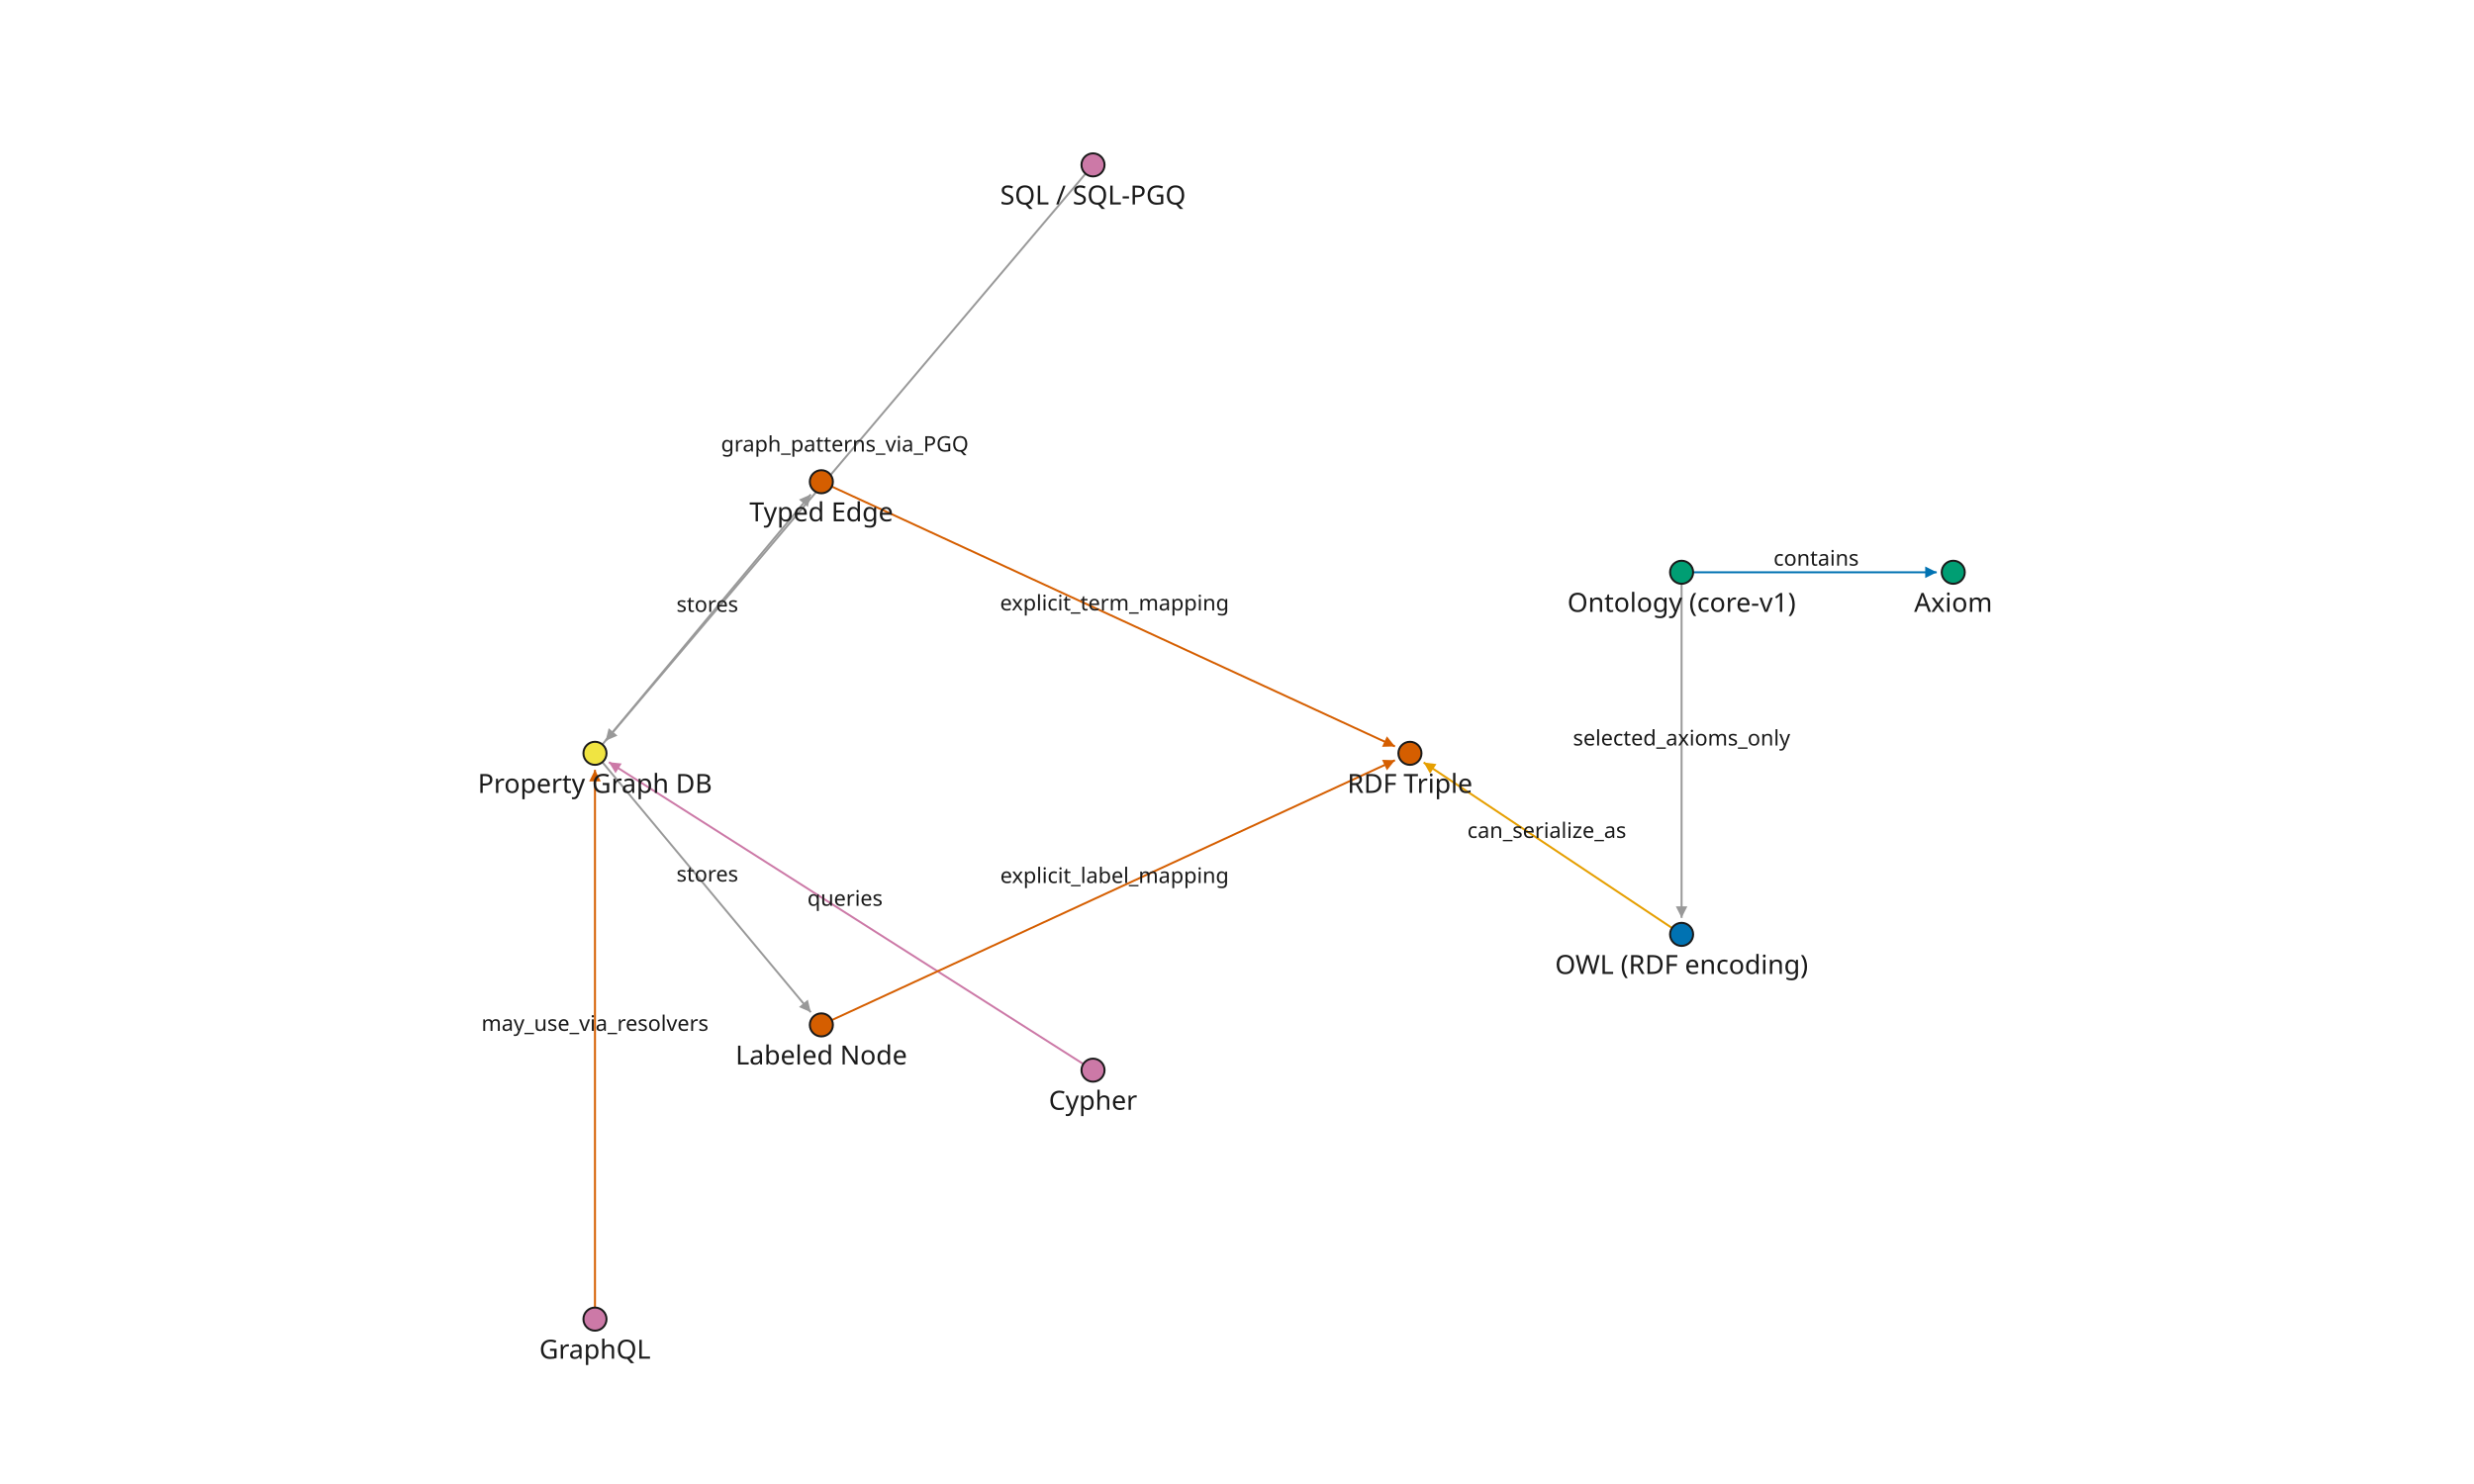
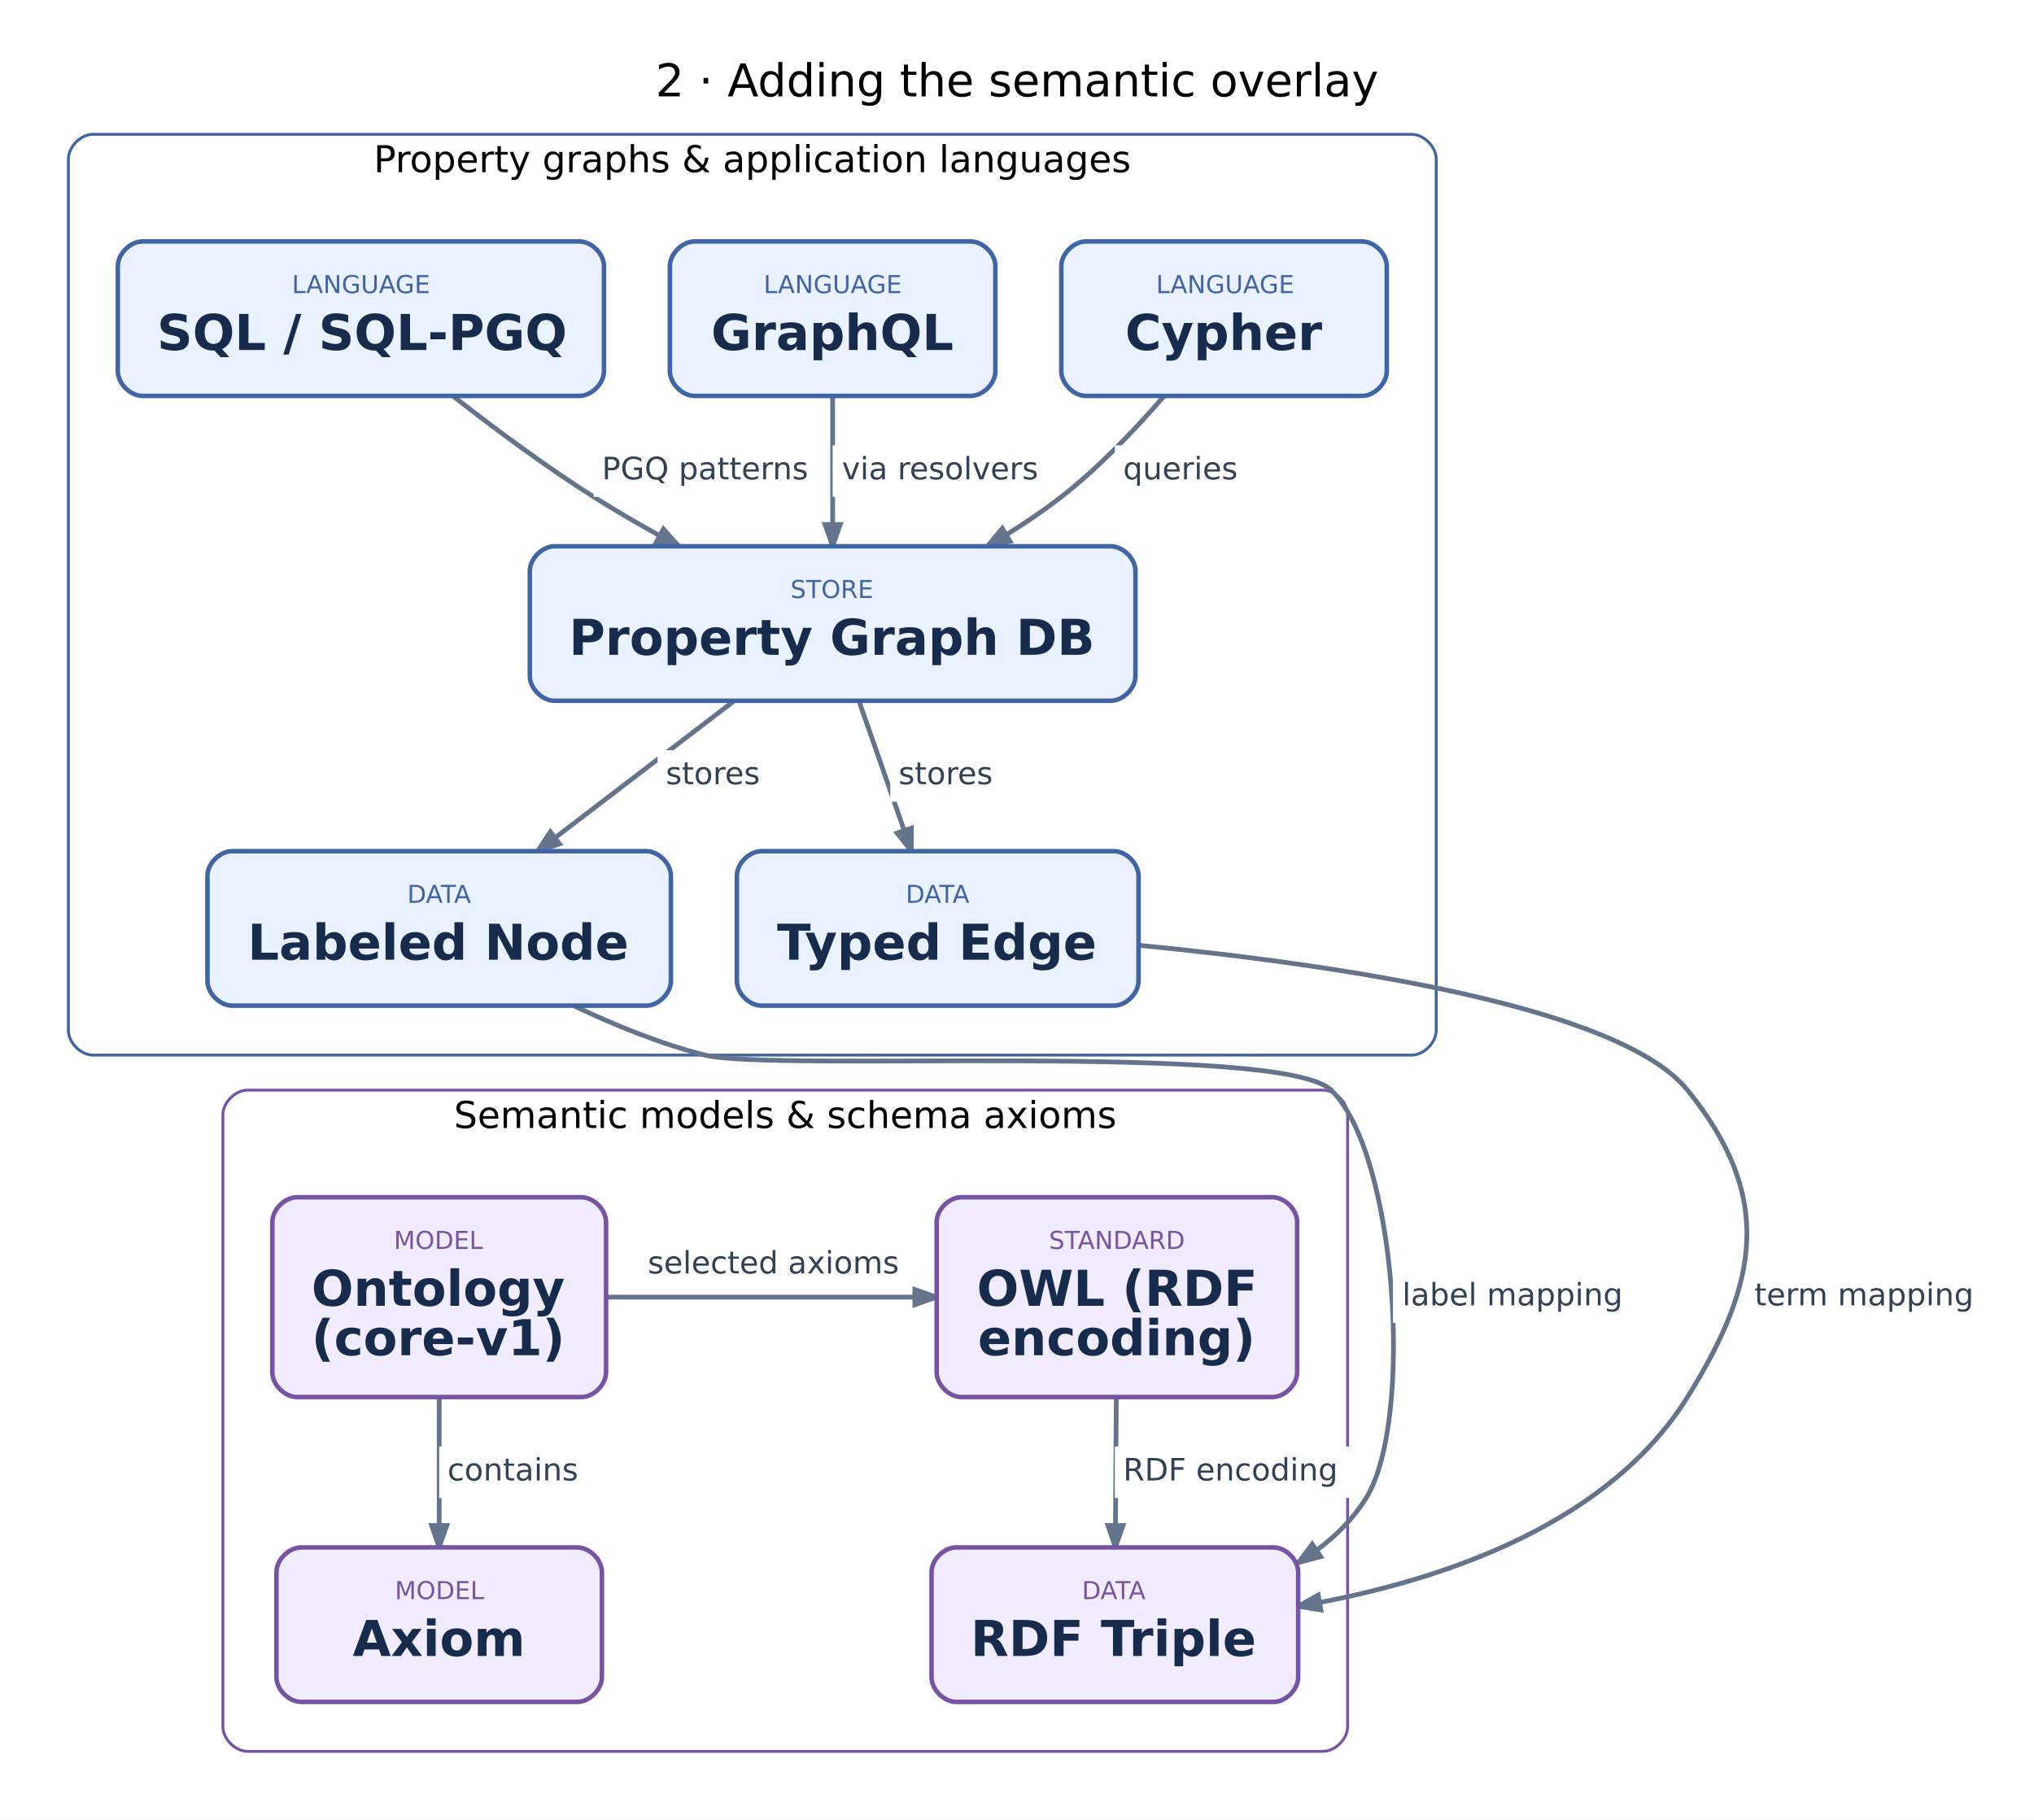
- <svg xmlns="http://www.w3.org/2000/svg" width="1500" height="900" viewBox="0 0 1500 900" role="img" aria-label="Onto-tutorial landscape — stage 2">
-   <rect width="100%" height="100%" fill="#ffffff" />
-   <defs>
-     <marker id="arrow-0" viewBox="0 -5 10 10" refX="10" markerWidth="7" markerHeight="7" orient="auto" markerUnits="userSpaceOnUse">
-       <path d="M0,-5L10,0L0,5" fill="#0072B2" />
-     </marker>
-     <marker id="arrow-1" viewBox="0 -5 10 10" refX="10" markerWidth="7" markerHeight="7" orient="auto" markerUnits="userSpaceOnUse">
-       <path d="M0,-5L10,0L0,5" fill="#E69F00" />
-     </marker>
-     <marker id="arrow-2" viewBox="0 -5 10 10" refX="10" markerWidth="7" markerHeight="7" orient="auto" markerUnits="userSpaceOnUse">
-       <path d="M0,-5L10,0L0,5" fill="#009E73" />
-     </marker>
-     <marker id="arrow-3" viewBox="0 -5 10 10" refX="10" markerWidth="7" markerHeight="7" orient="auto" markerUnits="userSpaceOnUse">
-       <path d="M0,-5L10,0L0,5" fill="#CC79A7" />
-     </marker>
-     <marker id="arrow-4" viewBox="0 -5 10 10" refX="10" markerWidth="7" markerHeight="7" orient="auto" markerUnits="userSpaceOnUse">
-       <path d="M0,-5L10,0L0,5" fill="#56B4E9" />
-     </marker>
-     <marker id="arrow-5" viewBox="0 -5 10 10" refX="10" markerWidth="7" markerHeight="7" orient="auto" markerUnits="userSpaceOnUse">
-       <path d="M0,-5L10,0L0,5" fill="#D55E00" />
-     </marker>
-     <marker id="arrow-6" viewBox="0 -5 10 10" refX="10" markerWidth="7" markerHeight="7" orient="auto" markerUnits="userSpaceOnUse">
-       <path d="M0,-5L10,0L0,5" fill="#F0E442" />
-     </marker>
-     <marker id="arrow-7" viewBox="0 -5 10 10" refX="10" markerWidth="7" markerHeight="7" orient="auto" markerUnits="userSpaceOnUse">
-       <path d="M0,-5L10,0L0,5" fill="#999999" />
-     </marker>
-   </defs>
-   <g transform="translate(22.5 0.0) scale(1)">
-     <path d="M 634.29 645.261 Q 489.216 552.941 346.672 462.232" fill="none" stroke="#CC79A7" stroke-width="1.2" marker-end="url(#arrow-3)" />
-     <path d="M 342.717 451.485 Q 406.863 374.51 469.088 299.839" fill="none" stroke="#999999" stroke-width="1.2" marker-end="url(#arrow-7)" />
-     <path d="M 342.717 462.24 Q 406.863 539.216 469.088 613.886" fill="none" stroke="#999999" stroke-width="1.2" marker-end="url(#arrow-7)" />
-     <path d="M 338.235 793.0 Q 338.235 628.431 338.235 466.863" fill="none" stroke="#D55E00" stroke-width="1.2" marker-end="url(#arrow-5)" />
-     <path d="M 1004.059 347.059 Q 1079.412 347.059 1151.765 347.059" fill="none" stroke="#0072B2" stroke-width="1.2" marker-end="url(#arrow-0)" />
-     <path d="M 997.059 354.059 Q 997.059 456.863 997.059 556.667" fill="none" stroke="#999999" stroke-width="1.2" marker-end="url(#arrow-7)" />
-     <path d="M 991.234 562.784 Q 914.706 511.765 840.673 462.41" fill="none" stroke="#E69F00" stroke-width="1.2" marker-end="url(#arrow-1)" />
-     <path d="M 481.846 295.09 Q 653.922 374.51 823.273 452.672" fill="none" stroke="#D55E00" stroke-width="1.2" marker-end="url(#arrow-5)" />
-     <path d="M 481.846 618.635 Q 653.922 539.216 823.273 461.053" fill="none" stroke="#D55E00" stroke-width="1.2" marker-end="url(#arrow-5)" />
-     <path d="M 635.674 105.344 Q 489.216 278.431 344.695 449.229" fill="none" stroke="#999999" stroke-width="1.2" marker-end="url(#arrow-7)" />
-     <circle cx="1161.765" cy="347.059" r="7" fill="#009E73" stroke="#1a1a1a" stroke-width="1.2" />
-     <circle cx="640.196" cy="649.02" r="7" fill="#CC79A7" stroke="#1a1a1a" stroke-width="1.2" />
-     <circle cx="338.235" cy="456.863" r="7" fill="#F0E442" stroke="#1a1a1a" stroke-width="1.2" />
-     <circle cx="338.235" cy="800.0" r="7" fill="#CC79A7" stroke="#1a1a1a" stroke-width="1.2" />
-     <circle cx="997.059" cy="347.059" r="7" fill="#009E73" stroke="#1a1a1a" stroke-width="1.2" />
-     <circle cx="997.059" cy="566.667" r="7" fill="#0072B2" stroke="#1a1a1a" stroke-width="1.2" />
-     <circle cx="475.49" cy="292.157" r="7" fill="#D55E00" stroke="#1a1a1a" stroke-width="1.2" />
-     <circle cx="475.49" cy="621.569" r="7" fill="#D55E00" stroke="#1a1a1a" stroke-width="1.2" />
-     <circle cx="832.353" cy="456.863" r="7" fill="#D55E00" stroke="#1a1a1a" stroke-width="1.2" />
-     <circle cx="640.196" cy="100.0" r="7" fill="#CC79A7" stroke="#1a1a1a" stroke-width="1.2" />
-     <text x="489.848" y="549.344" fill="#1a1a1a" stroke="none" stroke-width="3" paint-order="stroke" text-anchor="middle" font-family="sans-serif" font-size="13">queries</text>
-     <text x="406.383" y="371.086" fill="#1a1a1a" stroke="none" stroke-width="3" paint-order="stroke" text-anchor="middle" font-family="sans-serif" font-size="13">stores</text>
-     <text x="406.383" y="534.64" fill="#1a1a1a" stroke="none" stroke-width="3" paint-order="stroke" text-anchor="middle" font-family="sans-serif" font-size="13">stores</text>
-     <text x="338.235" y="625.181" fill="#1a1a1a" stroke="none" stroke-width="3" paint-order="stroke" text-anchor="middle" font-family="sans-serif" font-size="13">may_use_via_resolvers</text>
-     <text x="1078.662" y="343.059" fill="#1a1a1a" stroke="none" stroke-width="3" paint-order="stroke" text-anchor="middle" font-family="sans-serif" font-size="13">contains</text>
-     <text x="997.059" y="452.113" fill="#1a1a1a" stroke="none" stroke-width="3" paint-order="stroke" text-anchor="middle" font-family="sans-serif" font-size="13">selected_axioms_only</text>
-     <text x="915.33" y="508.181" fill="#1a1a1a" stroke="none" stroke-width="3" paint-order="stroke" text-anchor="middle" font-family="sans-serif" font-size="13">can_serialize_as</text>
-     <text x="653.241" y="370.196" fill="#1a1a1a" stroke="none" stroke-width="3" paint-order="stroke" text-anchor="middle" font-family="sans-serif" font-size="13">explicit_term_mapping</text>
-     <text x="653.241" y="535.53" fill="#1a1a1a" stroke="none" stroke-width="3" paint-order="stroke" text-anchor="middle" font-family="sans-serif" font-size="13">explicit_label_mapping</text>
-     <text x="489.7" y="273.859" fill="#1a1a1a" stroke="none" stroke-width="3" paint-order="stroke" text-anchor="middle" font-family="sans-serif" font-size="13">graph_patterns_via_PGQ</text>
-     <text x="1161.765" y="371.059" fill="#1a1a1a" stroke="none" stroke-width="3" paint-order="stroke" text-anchor="middle" font-family="sans-serif" font-size="16">Axiom</text>
-     <text x="640.196" y="673.02" fill="#1a1a1a" stroke="none" stroke-width="3" paint-order="stroke" text-anchor="middle" font-family="sans-serif" font-size="16">Cypher</text>
-     <text x="338.235" y="480.863" fill="#1a1a1a" stroke="none" stroke-width="3" paint-order="stroke" text-anchor="middle" font-family="sans-serif" font-size="16">Property Graph DB</text>
-     <text x="338.235" y="824.0" fill="#1a1a1a" stroke="none" stroke-width="3" paint-order="stroke" text-anchor="middle" font-family="sans-serif" font-size="16">GraphQL</text>
-     <text x="997.059" y="371.059" fill="#1a1a1a" stroke="none" stroke-width="3" paint-order="stroke" text-anchor="middle" font-family="sans-serif" font-size="16">Ontology (core-v1)</text>
-     <text x="997.059" y="590.667" fill="#1a1a1a" stroke="none" stroke-width="3" paint-order="stroke" text-anchor="middle" font-family="sans-serif" font-size="16">OWL (RDF encoding)</text>
-     <text x="475.49" y="316.157" fill="#1a1a1a" stroke="none" stroke-width="3" paint-order="stroke" text-anchor="middle" font-family="sans-serif" font-size="16">Typed Edge</text>
-     <text x="475.49" y="645.569" fill="#1a1a1a" stroke="none" stroke-width="3" paint-order="stroke" text-anchor="middle" font-family="sans-serif" font-size="16">Labeled Node</text>
-     <text x="832.353" y="480.863" fill="#1a1a1a" stroke="none" stroke-width="3" paint-order="stroke" text-anchor="middle" font-family="sans-serif" font-size="16">RDF Triple</text>
-     <text x="640.196" y="124.0" fill="#1a1a1a" stroke="none" stroke-width="3" paint-order="stroke" text-anchor="middle" font-family="sans-serif" font-size="16">SQL / SQL-PGQ</text>
+ <svg xmlns="http://www.w3.org/2000/svg" width="987.40" height="883.40" viewBox="0.00 0.00 987.40 883.40" role="img" aria-label="2 · Adding the semantic overlay">
+   <g id="graph0" class="graph" transform="scale(1 1) rotate(0) translate(25.2 858.2)">
+     <polygon fill="white" stroke="transparent" points="-25.2,25.2 -25.2,-858.2 962.2,-858.2 962.2,25.2 -25.2,25.2" />
+     <text text-anchor="middle" x="468.5" y="-811.4" font-family="DejaVu Sans" font-size="22.00">2 · Adding the semantic overlay</text>
+     <g id="clust1" class="cluster">
+       <path fill="white" stroke="#4164a5" stroke-width="1.4" d="M20,-346C20,-346 660,-346 660,-346 666,-346 672,-352 672,-358 672,-358 672,-781 672,-781 672,-787 666,-793 660,-793 660,-793 20,-793 20,-793 14,-793 8,-787 8,-781 8,-781 8,-358 8,-358 8,-352 14,-346 20,-346" />
+       <text text-anchor="middle" x="340" y="-774.6" font-family="DejaVu Sans" font-size="18.00">Property graphs &amp; application languages</text>
+     </g>
+     <g id="clust2" class="cluster">
+       <path fill="white" stroke="#7753a6" stroke-width="1.4" d="M95,-8C95,-8 617,-8 617,-8 623,-8 629,-14 629,-20 629,-20 629,-317 629,-317 629,-323 623,-329 617,-329 617,-329 95,-329 95,-329 89,-329 83,-323 83,-317 83,-317 83,-20 83,-20 83,-14 89,-8 95,-8" />
+       <text text-anchor="middle" x="356" y="-310.6" font-family="DejaVu Sans" font-size="18.00">Semantic models &amp; schema axioms</text>
+     </g>
+     <g id="relation-e-stores-n" class="edge">
+       <path fill="none" stroke="#64748b" stroke-width="2.3" d="M330.8,-517.66C304.46,-497.52 271.7,-472.48 244.2,-451.46" />
+       <polygon fill="#64748b" stroke="#64748b" stroke-width="2.3" points="246.42,-448.53 235.85,-445.08 241.96,-454.37 246.42,-448.53" />
+       <polygon fill="white" stroke="transparent" points="294,-469 294,-494 348,-494 348,-469 294,-469" />
+       <text text-anchor="start" x="298" y="-477.5" font-family="DejaVu Sans" font-size="15.00" fill="#334155">stores</text>
+     </g>
+     <g id="relation-e-stores-e" class="edge">
+       <path fill="none" stroke="#64748b" stroke-width="2.3" d="M391.87,-517.66C398.51,-498.65 406.68,-475.27 413.75,-455.03" />
+       <polygon fill="#64748b" stroke="#64748b" stroke-width="2.3" points="417.23,-456.2 417.22,-445.08 410.29,-453.78 417.23,-456.2" />
+       <polygon fill="white" stroke="transparent" points="407,-469 407,-494 461,-494 461,-469 407,-469" />
+       <text text-anchor="start" x="411" y="-477.5" font-family="DejaVu Sans" font-size="15.00" fill="#334155">stores</text>
+     </g>
+     <g id="relation-e-n-proj" class="edge">
+       <path fill="none" stroke="#64748b" stroke-width="2.3" d="M253.48,-369.89C273.31,-360.44 295.53,-351.42 317,-346 349.8,-337.72 596.58,-352.41 621,-329 652.88,-298.44 661.28,-168.53 638,-131 631.85,-121.08 623.53,-112.73 614.11,-105.73" />
+       <polygon fill="#64748b" stroke="#64748b" stroke-width="2.3" points="615.93,-102.52 605.17,-99.66 611.8,-108.6 615.93,-102.52" />
+       <polygon fill="white" stroke="transparent" points="651,-216 651,-241 768,-241 768,-216 651,-216" />
+       <text text-anchor="start" x="655.5" y="-224.5" font-family="DejaVu Sans" font-size="15.00" fill="#334155">label mapping</text>
+     </g>
+     <g id="relation-e-e-proj" class="edge">
+       <path fill="none" stroke="#64748b" stroke-width="2.3" d="M527.87,-399.28C624.05,-389.91 761.07,-369.68 794,-329 835.67,-277.53 829.04,-236.19 794,-180 756.3,-119.54 679.03,-92.44 615.5,-80.3" />
+       <polygon fill="#64748b" stroke="#64748b" stroke-width="2.3" points="616.01,-76.66 605.02,-78.41 614.7,-83.89 616.01,-76.66" />
+       <polygon fill="white" stroke="transparent" points="822,-216 822,-241 937,-241 937,-216 822,-216" />
+       <text text-anchor="start" x="826.5" y="-224.5" font-family="DejaVu Sans" font-size="15.00" fill="#334155">term mapping</text>
+     </g>
+     <g id="relation-e-cypher-q" class="edge">
+       <path fill="none" stroke="#64748b" stroke-width="2.3" d="M539.82,-665.84C525.83,-649.67 508.17,-631.16 490,-617 481.76,-610.58 472.74,-604.45 463.52,-598.73" />
+       <polygon fill="#64748b" stroke="#64748b" stroke-width="2.3" points="465.14,-595.42 454.25,-593.15 461.35,-601.71 465.14,-595.42" />
+       <polygon fill="white" stroke="transparent" points="516,-617 516,-642 580,-642 580,-617 516,-617" />
+       <text text-anchor="start" x="520" y="-625.5" font-family="DejaVu Sans" font-size="15.00" fill="#334155">queries</text>
+     </g>
+     <g id="relation-e-graphql-q" class="edge">
+       <path fill="none" stroke="#64748b" stroke-width="2.3" d="M379,-665.66C379,-646.83 379,-623.7 379,-603.59" />
+       <polygon fill="#64748b" stroke="#64748b" stroke-width="2.3" points="382.68,-603.58 379,-593.08 375.33,-603.58 382.68,-603.58" />
+       <polygon fill="white" stroke="transparent" points="379,-617 379,-642 482,-642 482,-617 379,-617" />
+       <text text-anchor="start" x="383.5" y="-625.5" font-family="DejaVu Sans" font-size="15.00" fill="#334155">via resolvers</text>
+     </g>
+     <g id="relation-e-sql-q" class="edge">
+       <path fill="none" stroke="#64748b" stroke-width="2.3" d="M194.67,-665.97C214.96,-650.1 239.61,-631.8 263,-617 273.09,-610.61 283.94,-604.29 294.79,-598.29" />
+       <polygon fill="#64748b" stroke="#64748b" stroke-width="2.3" points="296.86,-601.35 304.32,-593.1 293.34,-594.9 296.86,-601.35" />
+       <polygon fill="white" stroke="transparent" points="263,-617 263,-642 371,-642 371,-617 263,-617" />
+       <text text-anchor="start" x="267" y="-625.5" font-family="DejaVu Sans" font-size="15.00" fill="#334155">PGQ patterns</text>
+     </g>
+     <g id="relation-e-owl-ext" class="edge">
+       <path fill="none" stroke="#64748b" stroke-width="2.3" d="M516.7,-179.97C516.57,-160.25 516.43,-137.42 516.3,-117.73" />
+       <polygon fill="#64748b" stroke="#64748b" stroke-width="2.3" points="519.98,-117.63 516.23,-107.15 512.63,-117.67 519.98,-117.63" />
+       <polygon fill="white" stroke="transparent" points="516,-131 516,-156 630,-156 630,-131 516,-131" />
+       <text text-anchor="start" x="520" y="-139.5" font-family="DejaVu Sans" font-size="15.00" fill="#334155">RDF encoding</text>
+     </g>
+     <g id="relation-e-onto-sel" class="edge">
+       <path fill="none" stroke="#64748b" stroke-width="2.3" d="M269.33,-228.5C314.53,-228.5 371.09,-228.5 418.75,-228.5" />
+       <polygon fill="#64748b" stroke="#64748b" stroke-width="2.3" points="418.91,-232.18 429.41,-228.5 418.91,-224.83 418.91,-232.18" />
+       <polygon fill="white" stroke="transparent" points="284.75,-231.5 284.75,-256.5 413.75,-256.5 413.75,-231.5 284.75,-231.5" />
+       <text text-anchor="start" x="289.25" y="-240" font-family="DejaVu Sans" font-size="15.00" fill="#334155">selected axioms</text>
+     </g>
+     <g id="relation-e-onto-has" class="edge">
+       <path fill="none" stroke="#64748b" stroke-width="2.3" d="M188,-179.97C188,-160.25 188,-137.42 188,-117.73" />
+       <polygon fill="#64748b" stroke="#64748b" stroke-width="2.3" points="191.68,-117.65 188,-107.15 184.33,-117.65 191.68,-117.65" />
+       <polygon fill="white" stroke="transparent" points="188,-131 188,-156 260,-156 260,-131 188,-131" />
+       <text text-anchor="start" x="192" y="-139.5" font-family="DejaVu Sans" font-size="15.00" fill="#334155">contains</text>
+     </g>
+     <g id="concept-graphdb" class="node">
+       <path fill="#eaf2ff" stroke="#4164a5" stroke-width="2.2" d="M514,-593C514,-593 244,-593 244,-593 238,-593 232,-587 232,-581 232,-581 232,-530 232,-530 232,-524 238,-518 244,-518 244,-518 514,-518 514,-518 520,-518 526,-524 526,-530 526,-530 526,-581 526,-581 526,-587 520,-593 514,-593" />
+       <text text-anchor="start" x="358.5" y="-567.9" font-family="DejaVu Sans" font-size="12.00" fill="#4164a5">STORE</text>
+       <text text-anchor="start" x="251" y="-540.3" font-family="DejaVu Sans" font-weight="bold" font-size="24.00" fill="#172b4d">Property Graph DB</text>
+     </g>
+     <g id="concept-pnode" class="node">
+       <path fill="#eaf2ff" stroke="#4164a5" stroke-width="2.2" d="M288.5,-445C288.5,-445 87.5,-445 87.5,-445 81.5,-445 75.5,-439 75.5,-433 75.5,-433 75.5,-382 75.5,-382 75.5,-376 81.5,-370 87.5,-370 87.5,-370 288.5,-370 288.5,-370 294.5,-370 300.5,-376 300.5,-382 300.5,-382 300.5,-433 300.5,-433 300.5,-439 294.5,-445 288.5,-445" />
+       <text text-anchor="start" x="172.5" y="-419.9" font-family="DejaVu Sans" font-size="12.00" fill="#4164a5">DATA</text>
+       <text text-anchor="start" x="95" y="-392.3" font-family="DejaVu Sans" font-weight="bold" font-size="24.00" fill="#172b4d">Labeled Node</text>
+     </g>
+     <g id="concept-pedge" class="node">
+       <path fill="#eaf2ff" stroke="#4164a5" stroke-width="2.2" d="M515.5,-445C515.5,-445 344.5,-445 344.5,-445 338.5,-445 332.5,-439 332.5,-433 332.5,-433 332.5,-382 332.5,-382 332.5,-376 338.5,-370 344.5,-370 344.5,-370 515.5,-370 515.5,-370 521.5,-370 527.5,-376 527.5,-382 527.5,-382 527.5,-433 527.5,-433 527.5,-439 521.5,-445 515.5,-445" />
+       <text text-anchor="start" x="414.5" y="-419.9" font-family="DejaVu Sans" font-size="12.00" fill="#4164a5">DATA</text>
+       <text text-anchor="start" x="352" y="-392.3" font-family="DejaVu Sans" font-weight="bold" font-size="24.00" fill="#172b4d">Typed Edge</text>
+     </g>
+     <g id="concept-cypher" class="node">
+       <path fill="#eaf2ff" stroke="#4164a5" stroke-width="2.2" d="M636,-741C636,-741 502,-741 502,-741 496,-741 490,-735 490,-729 490,-729 490,-678 490,-678 490,-672 496,-666 502,-666 502,-666 636,-666 636,-666 642,-666 648,-672 648,-678 648,-678 648,-729 648,-729 648,-735 642,-741 636,-741" />
+       <text text-anchor="start" x="536" y="-715.9" font-family="DejaVu Sans" font-size="12.00" fill="#4164a5">LANGUAGE</text>
+       <text text-anchor="start" x="521" y="-688.3" font-family="DejaVu Sans" font-weight="bold" font-size="24.00" fill="#172b4d">Cypher</text>
+     </g>
+     <g id="concept-graphql" class="node">
+       <path fill="#eaf2ff" stroke="#4164a5" stroke-width="2.2" d="M446,-741C446,-741 312,-741 312,-741 306,-741 300,-735 300,-729 300,-729 300,-678 300,-678 300,-672 306,-666 312,-666 312,-666 446,-666 446,-666 452,-666 458,-672 458,-678 458,-678 458,-729 458,-729 458,-735 452,-741 446,-741" />
+       <text text-anchor="start" x="345.5" y="-715.9" font-family="DejaVu Sans" font-size="12.00" fill="#4164a5">LANGUAGE</text>
+       <text text-anchor="start" x="320" y="-688.3" font-family="DejaVu Sans" font-weight="bold" font-size="24.00" fill="#172b4d">GraphQL</text>
+     </g>
+     <g id="concept-sql" class="node">
+       <path fill="#eaf2ff" stroke="#4164a5" stroke-width="2.2" d="M256,-741C256,-741 44,-741 44,-741 38,-741 32,-735 32,-729 32,-729 32,-678 32,-678 32,-672 38,-666 44,-666 44,-666 256,-666 256,-666 262,-666 268,-672 268,-678 268,-678 268,-729 268,-729 268,-735 262,-741 256,-741" />
+       <text text-anchor="start" x="116.5" y="-715.9" font-family="DejaVu Sans" font-size="12.00" fill="#4164a5">LANGUAGE</text>
+       <text text-anchor="start" x="51" y="-688.3" font-family="DejaVu Sans" font-weight="bold" font-size="24.00" fill="#172b4d">SQL / SQL-PGQ</text>
+     </g>
+     <g id="concept-rdf" class="node">
+       <path fill="#f2ecff" stroke="#7753a6" stroke-width="2.2" d="M593,-107C593,-107 439,-107 439,-107 433,-107 427,-101 427,-95 427,-95 427,-44 427,-44 427,-38 433,-32 439,-32 439,-32 593,-32 593,-32 599,-32 605,-38 605,-44 605,-44 605,-95 605,-95 605,-101 599,-107 593,-107" />
+       <text text-anchor="start" x="500" y="-81.9" font-family="DejaVu Sans" font-size="12.00" fill="#7753a6">DATA</text>
+       <text text-anchor="start" x="446" y="-54.3" font-family="DejaVu Sans" font-weight="bold" font-size="24.00" fill="#172b4d">RDF Triple</text>
+     </g>
+     <g id="concept-owl" class="node">
+       <path fill="#f2ecff" stroke="#7753a6" stroke-width="2.2" d="M592.5,-277C592.5,-277 441.5,-277 441.5,-277 435.5,-277 429.5,-271 429.5,-265 429.5,-265 429.5,-192 429.5,-192 429.5,-186 435.5,-180 441.5,-180 441.5,-180 592.5,-180 592.5,-180 598.5,-180 604.5,-186 604.5,-192 604.5,-192 604.5,-265 604.5,-265 604.5,-271 598.5,-277 592.5,-277" />
+       <text text-anchor="start" x="484" y="-251.9" font-family="DejaVu Sans" font-size="12.00" fill="#7753a6">STANDARD</text>
+       <text text-anchor="start" x="449" y="-224.3" font-family="DejaVu Sans" font-weight="bold" font-size="24.00" fill="#172b4d">OWL (RDF</text>
+       <text text-anchor="start" x="449.5" y="-200.3" font-family="DejaVu Sans" font-weight="bold" font-size="24.00" fill="#172b4d">encoding)</text>
+     </g>
+     <g id="concept-onto" class="node">
+       <path fill="#f2ecff" stroke="#7753a6" stroke-width="2.2" d="M257,-277C257,-277 119,-277 119,-277 113,-277 107,-271 107,-265 107,-265 107,-192 107,-192 107,-186 113,-180 119,-180 119,-180 257,-180 257,-180 263,-180 269,-186 269,-192 269,-192 269,-265 269,-265 269,-271 263,-277 257,-277" />
+       <text text-anchor="start" x="166" y="-251.9" font-family="DejaVu Sans" font-size="12.00" fill="#7753a6">MODEL</text>
+       <text text-anchor="start" x="126" y="-224.3" font-family="DejaVu Sans" font-weight="bold" font-size="24.00" fill="#172b4d">Ontology</text>
+       <text text-anchor="start" x="126" y="-200.3" font-family="DejaVu Sans" font-weight="bold" font-size="24.00" fill="#172b4d">(core-v1)</text>
+     </g>
+     <g id="concept-axiom" class="node">
+       <path fill="#f2ecff" stroke="#7753a6" stroke-width="2.2" d="M255,-107C255,-107 121,-107 121,-107 115,-107 109,-101 109,-95 109,-95 109,-44 109,-44 109,-38 115,-32 121,-32 121,-32 255,-32 255,-32 261,-32 267,-38 267,-44 267,-44 267,-95 267,-95 267,-101 261,-107 255,-107" />
+       <text text-anchor="start" x="166.5" y="-81.9" font-family="DejaVu Sans" font-size="12.00" fill="#7753a6">MODEL</text>
+       <text text-anchor="start" x="146" y="-54.3" font-family="DejaVu Sans" font-weight="bold" font-size="24.00" fill="#172b4d">Axiom</text>
+     </g>
  </g>
</svg>
